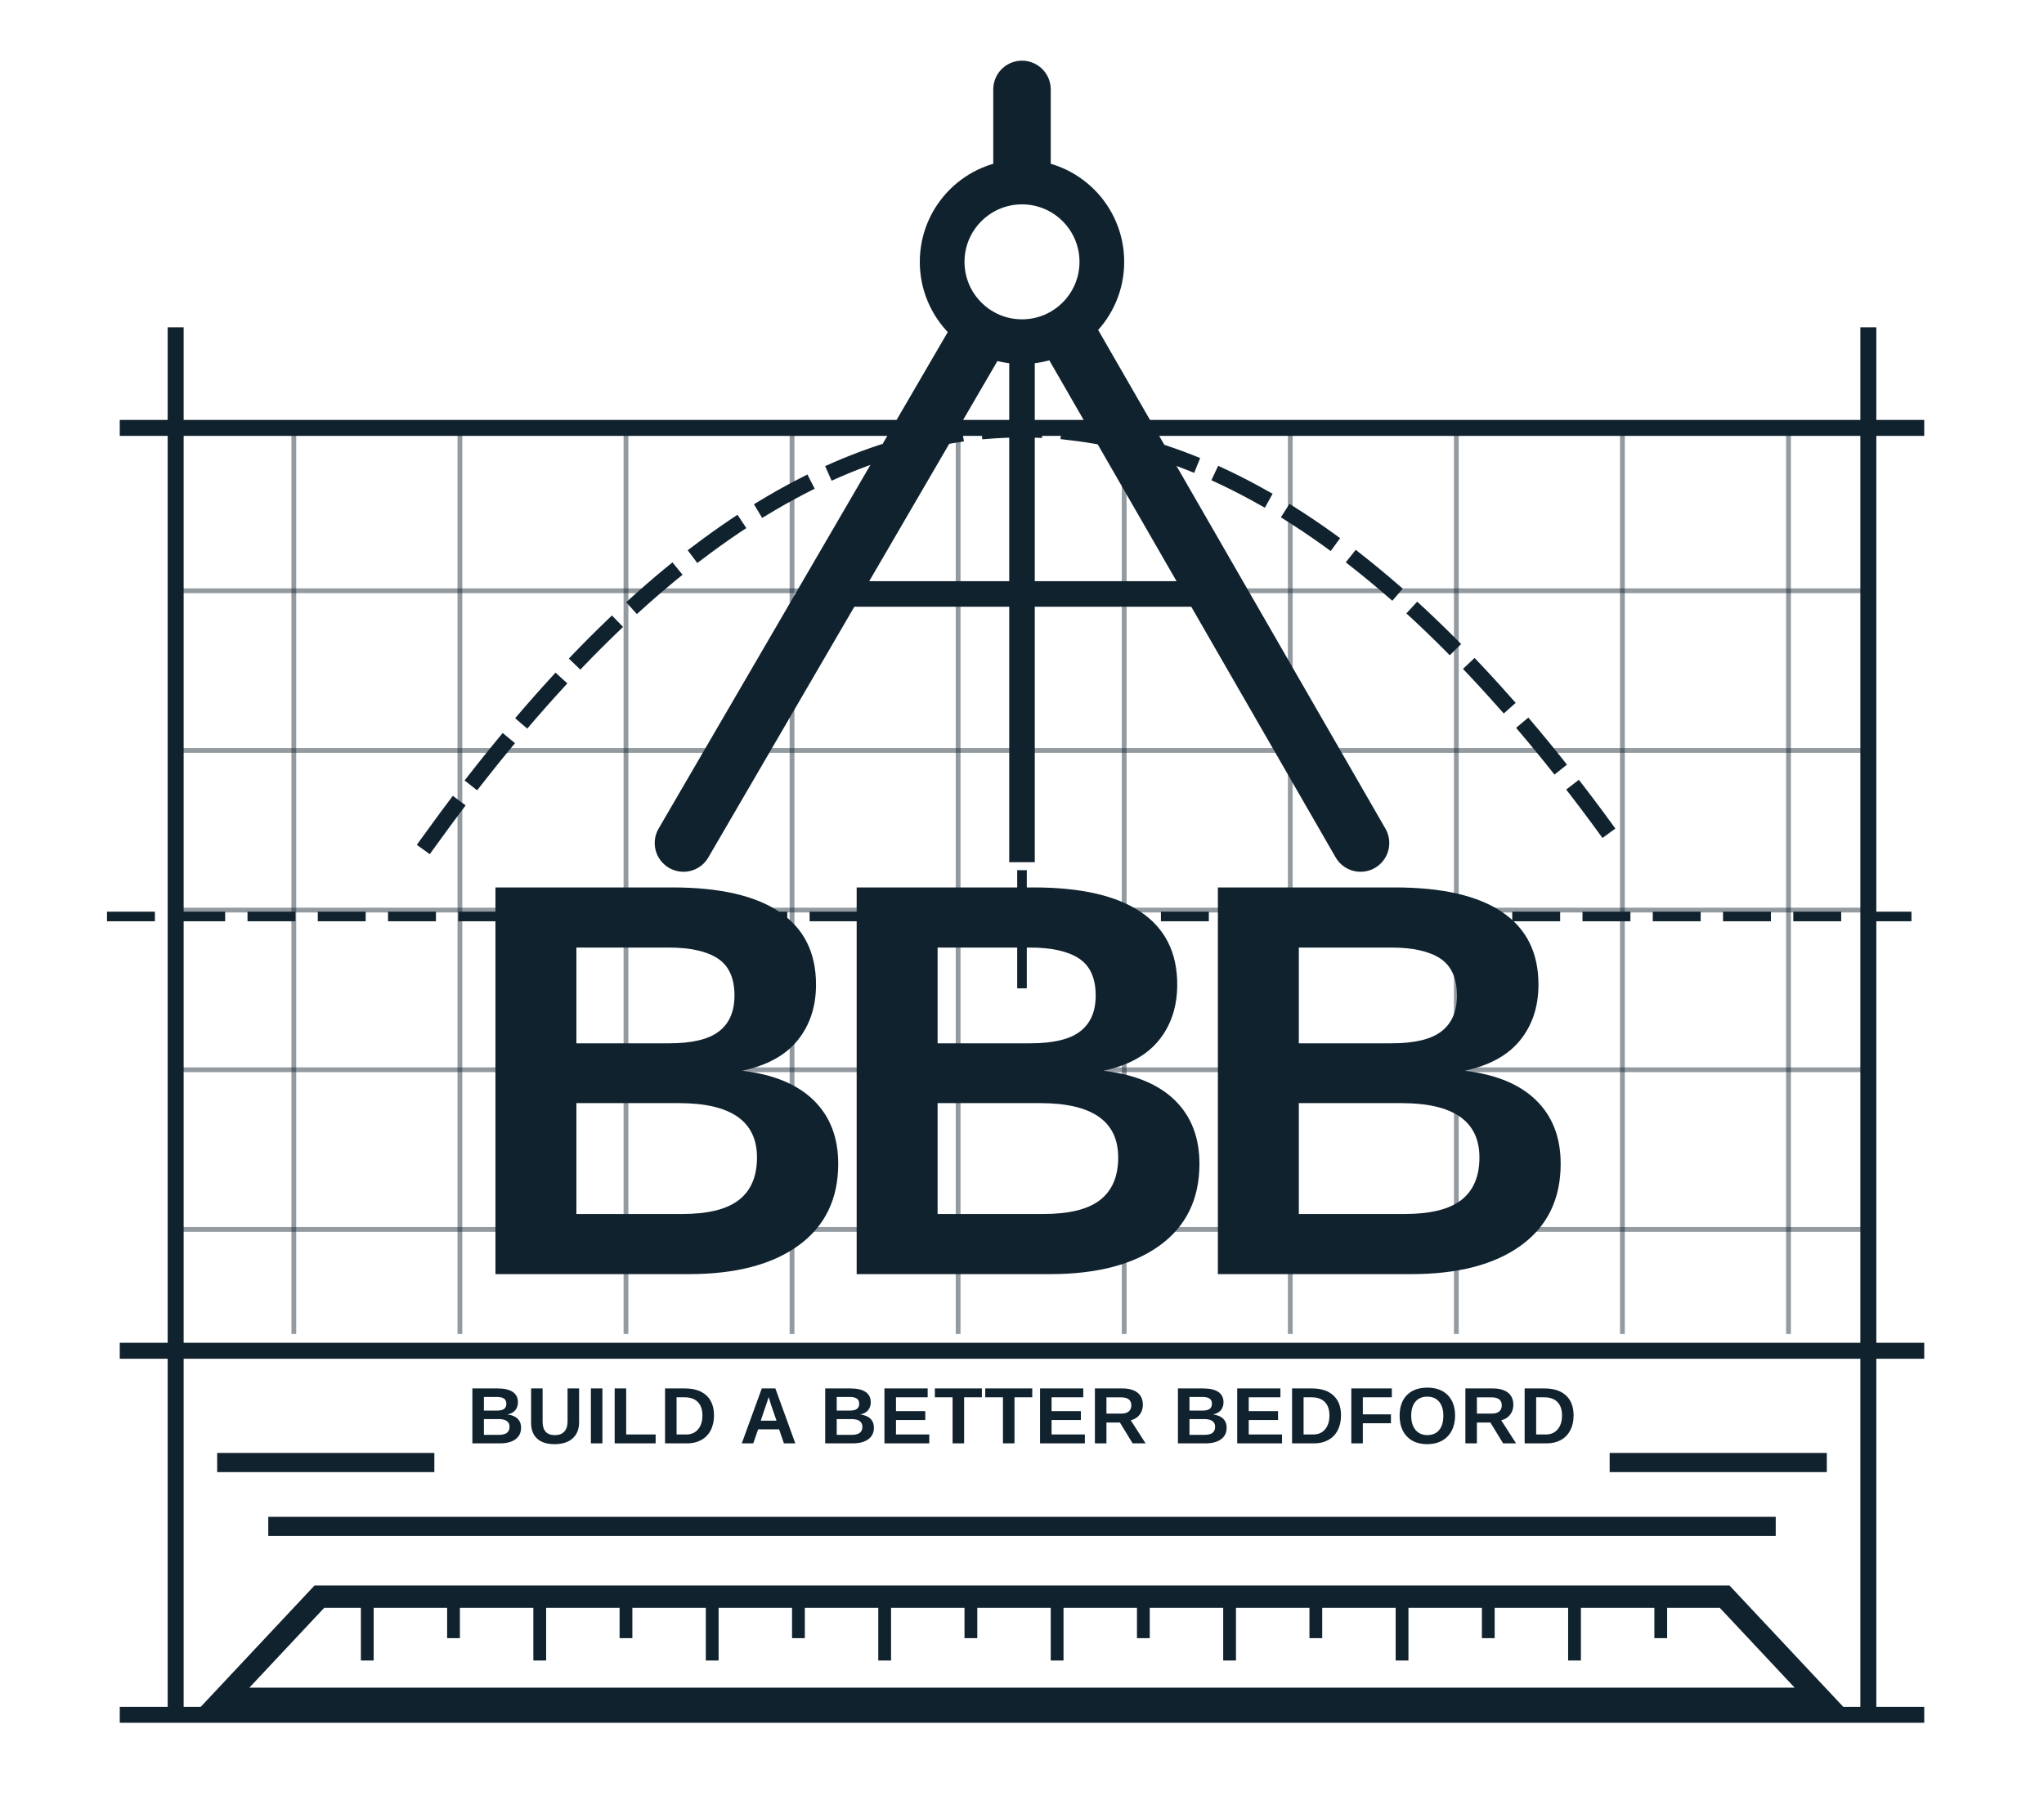
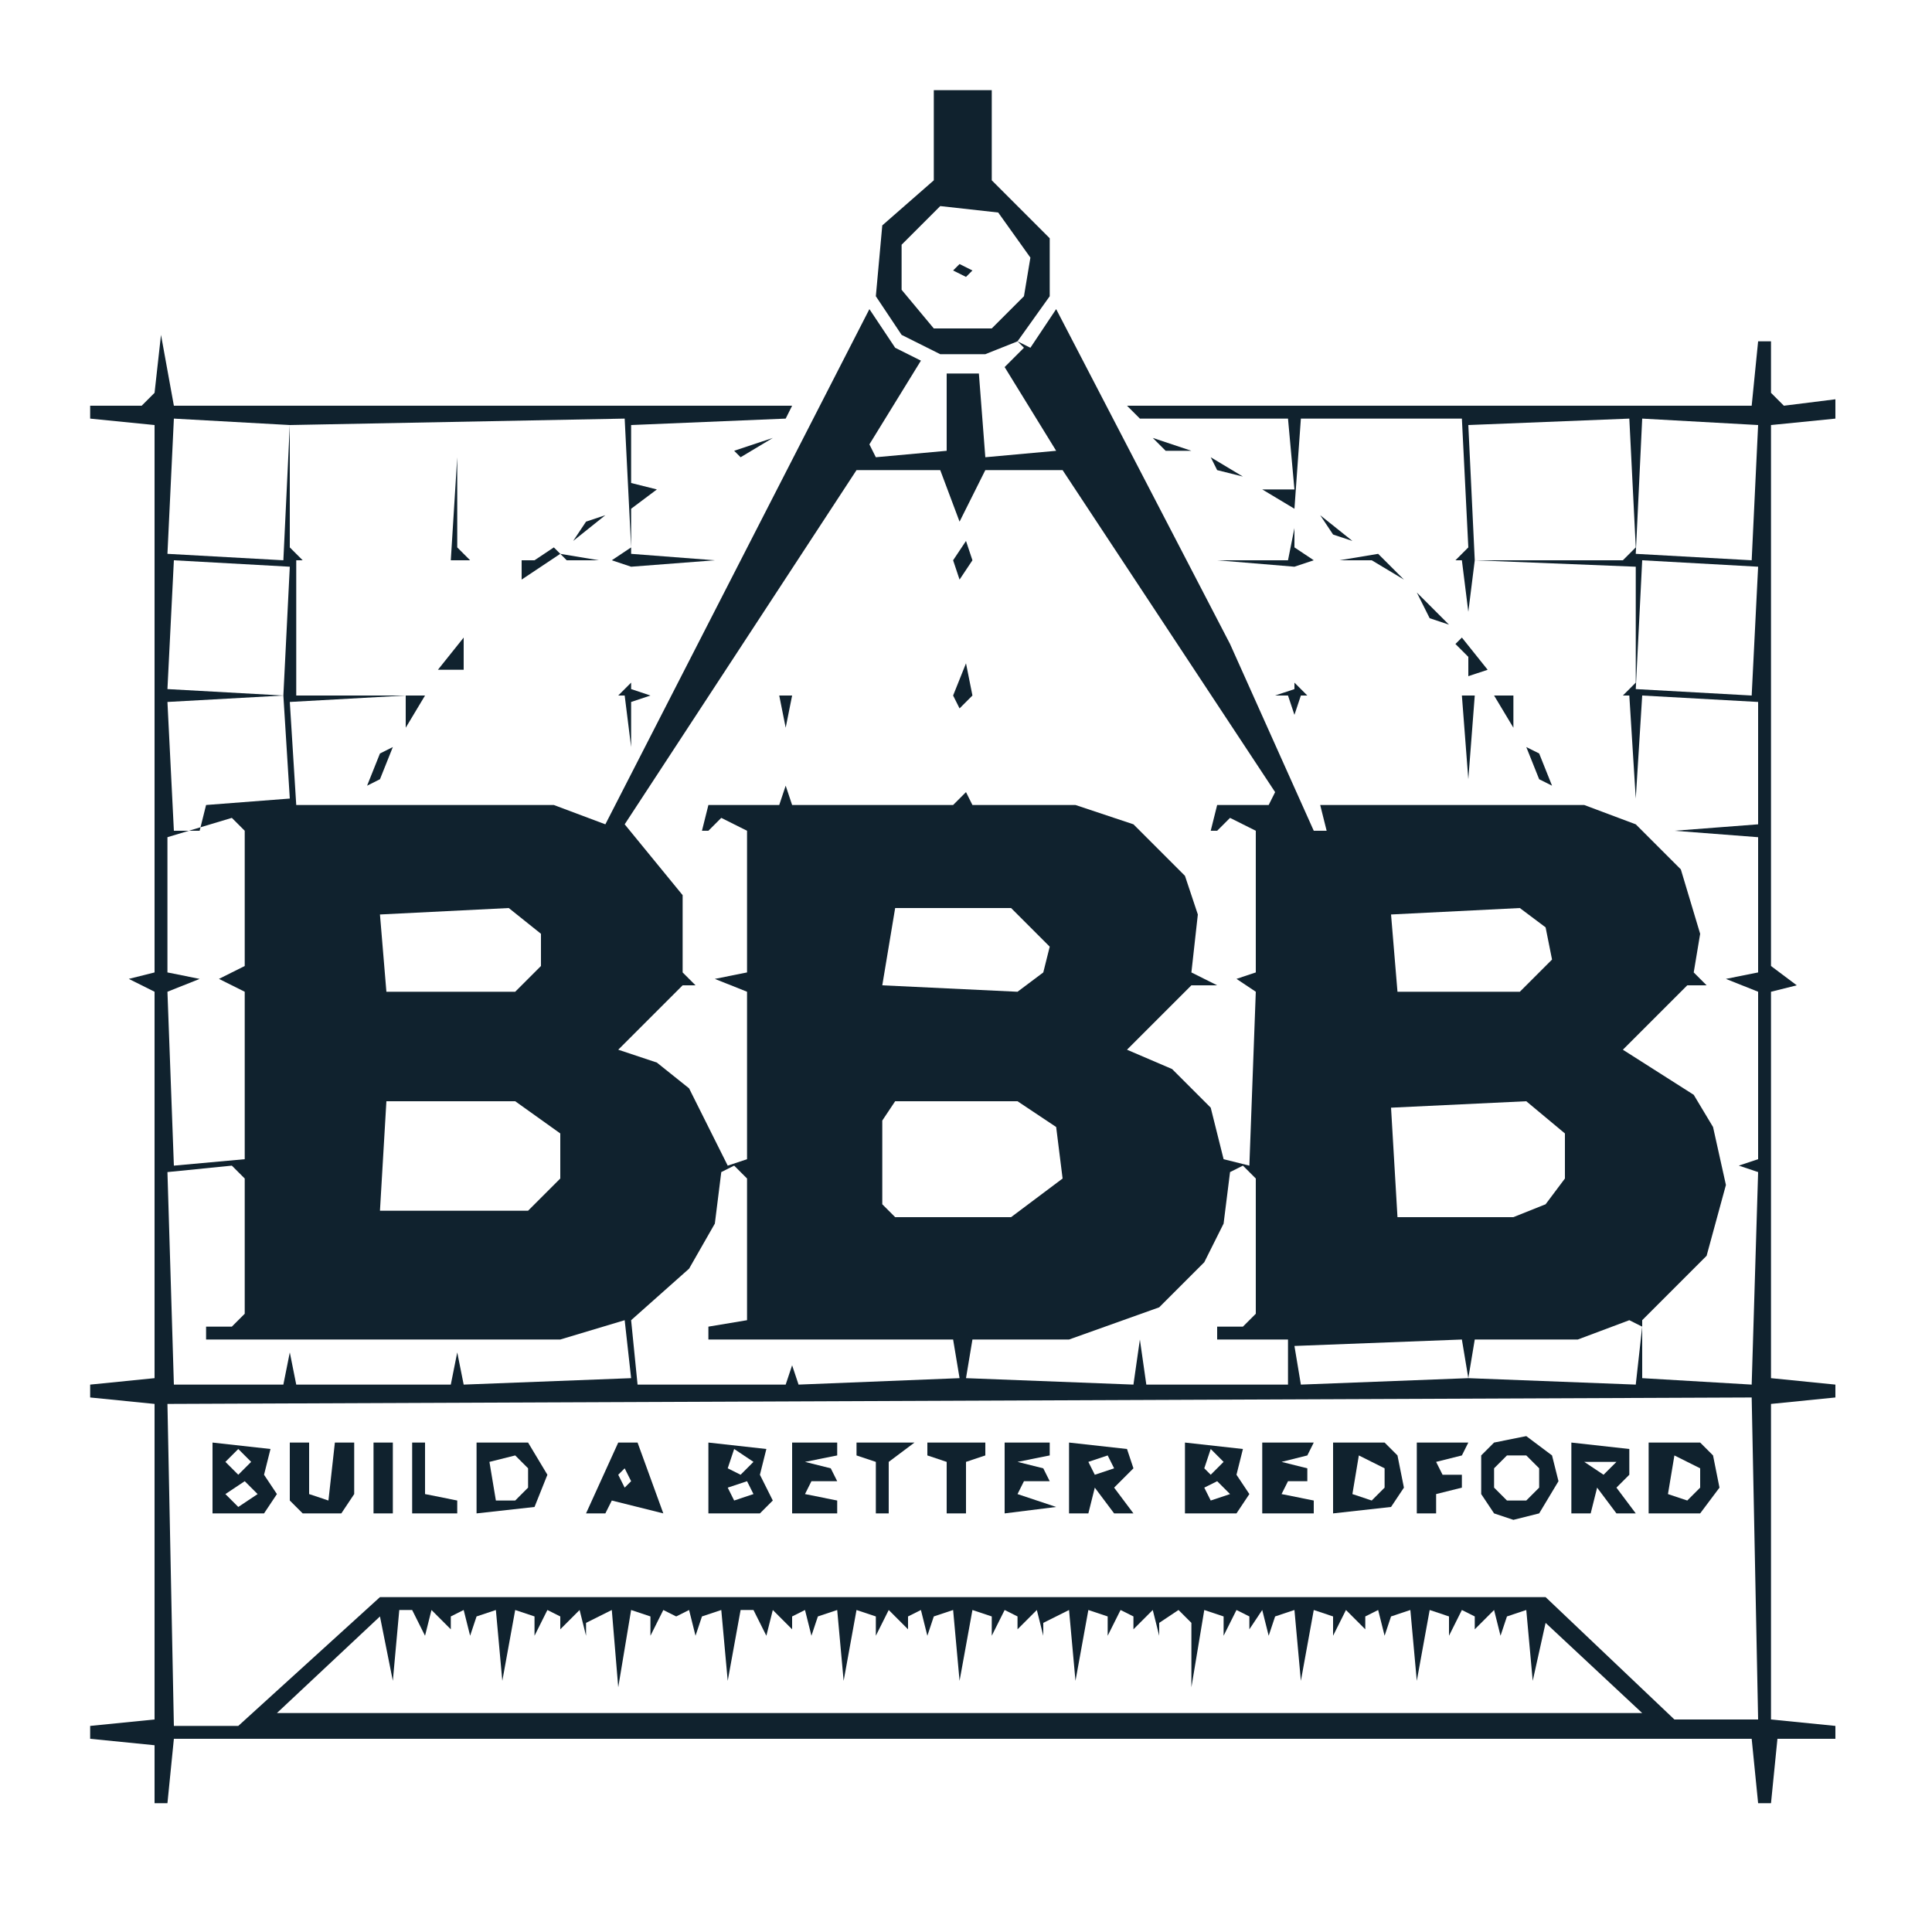
- <svg xmlns="http://www.w3.org/2000/svg" viewBox="0 0 640 565" role="img" aria-labelledby="title desc">
-   <g fill="none" stroke="#10222e" stroke-linecap="square" stroke-linejoin="miter">
-     <path d="M55 105v432M585 105v432M40 134h560M40 423h560M40 537h560" stroke-width="5" />
-     <path d="M92 135v282M144 135v282M196 135v282M248 135v282M300 135v282M352 135v282M404 135v282M456 135v282M508 135v282M560 135v282" stroke-width="1.5" opacity=".45" />
-     <path d="M55 185h530M55 235h530M55 285h530M55 335h530M55 385h530" stroke-width="1.5" opacity=".45" />
-     <circle cx="320" cy="82" r="25" stroke-width="14" />
-     <path d="M320 54V28M306 106L214 264M335 106l91 158" stroke-width="18" stroke-linecap="round" />
-     <path d="M263 186h113M320 106v160" stroke-width="8" />
-     <path d="M134 264Q320 5 506 264" stroke-width="5" stroke-dasharray="14 11" />
-     <path d="M320 120v195M35 287h570" stroke-width="3" stroke-dasharray="12 10" />
-     <path d="M100 500h440l30 32H70z" stroke-width="7" />
-     <path d="M115 501v17M142 501v10M169 501v17M196 501v10M223 501v17M250 501v10M277 501v17M304 501v10M331 501v17M358 501v10M385 501v17M412 501v10M439 501v17M466 501v10M493 501v17M520 501v10" stroke-width="4" />
-   </g>
-   <text x="320" y="399" text-anchor="middle" font-family="Arial,Helvetica,sans-serif" font-size="176" letter-spacing="-14" font-weight="900" fill="#10222e">BBB</text>
-   <path d="M68 458h68M504 458h68M84 478h472" stroke="#10222e" stroke-width="6" />
-   <text x="320" y="452" fill="#10222e" font-family="Arial,Helvetica,sans-serif" font-size="25" font-weight="750" text-anchor="middle" letter-spacing=".5">BUILD A BETTER BEDFORD</text>
+ <svg xmlns="http://www.w3.org/2000/svg" viewBox="0 0 300 300">
+   <path fill="#10222e" fill-rule="evenodd" d="M237,116 239,121 241,122 239,117ZM61,116 59,117 57,122 59,121ZM227,99 226,100 228,102 228,105 231,104ZM220,92 222,96 225,97ZM208,87 213,87 218,90 214,86ZM205,80 207,83 210,84ZM188,71 189,73 193,74ZM179,68 181,70 185,70ZM120,68 114,70 115,71ZM14,63 14,65 24,66 24,151 20,152 24,154 24,214 14,215 14,217 24,218 24,267 14,268 14,270 24,271 24,280 26,280 27,270 272,270 273,280 275,280 276,270 285,270 285,268 275,267 275,218 285,217 285,215 275,214 275,154 279,153 275,150 275,66 285,65 285,62 277,63 275,61 275,53 273,53 272,63 175,63 177,65 200,65 201,76 196,76 201,79 202,65 227,65 228,85 226,87 218,87 227,87 228,95 229,87 254,88 254,106 252,108 203,108 201,106 201,88 204,87 201,85 201,82 200,87 189,87 201,88 201,107 198,108 200,108 201,111 202,108 227,108 228,121 229,108 232,108 235,113 235,108 253,108 254,124 255,108 273,109 273,128 260,129 273,130 273,151 268,152 273,154 273,180 270,181 273,182 272,215 255,214 255,205 265,195 268,184 266,175 263,170 252,163 262,153 265,153 263,151 264,145 261,135 254,128 246,125 205,125 206,129 204,129 191,100 164,48 160,54 158,53 163,46 163,37 154,28 154,14 145,14 145,28 137,35 136,46 140,52 146,55 153,55 158,53 159,54 156,57 164,70 153,71 152,58 147,58 147,70 136,71 135,69 143,56 139,54 135,48 94,128 86,125 46,125 45,109 63,108 63,113 66,108 97,108 98,116 98,109 101,108 98,107 98,88 111,87 98,86 98,79 102,76 98,75 98,66 122,65 123,63 27,63 25,52 24,61 22,63ZM43,266 59,251 61,261 62,250 64,250 66,254 67,250 70,253 70,251 72,250 73,254 74,251 77,250 78,261 80,250 83,251 83,254 85,250 87,251 87,253 90,250 91,254 91,252 95,250 96,262 98,250 101,251 101,254 103,250 105,251 105,253 105,251 107,250 108,254 109,251 112,250 113,261 115,250 117,250 119,254 120,250 123,253 123,251 125,250 126,254 127,251 130,250 131,261 133,250 136,251 136,254 138,250 141,253 141,251 143,250 144,254 145,251 148,250 149,261 151,250 154,251 154,254 156,250 158,251 158,253 161,250 162,254 162,252 166,250 167,261 169,250 172,251 172,254 174,250 176,251 176,253 179,250 180,254 180,252 183,250 185,252 185,262 187,250 190,251 190,254 192,250 194,251 194,253 196,250 197,254 198,251 201,250 202,261 204,250 207,251 207,254 209,250 212,253 212,251 214,250 215,254 216,251 219,250 220,261 222,250 225,251 225,254 227,250 229,251 229,253 232,250 233,254 234,251 237,250 238,261 240,252 255,266ZM26,218 272,217 273,267 260,267 240,248 59,248 37,268 27,268ZM256,224 256,235 264,235 267,231 266,226 264,224ZM260,226 264,228 264,231 262,233 259,232ZM244,224 244,235 247,235 248,231 251,235 254,235 251,231 253,229 253,225ZM246,227 251,227 249,229ZM228,224 220,224 220,235 223,235 223,232 227,231 227,229 224,229 223,227 227,226ZM207,224 207,235 216,234 218,231 217,226 215,224ZM211,226 215,228 215,231 213,233 210,232ZM196,224 196,235 204,235 204,233 199,232 200,230 203,230 203,228 199,227 203,226 204,224ZM184,224 184,235 192,235 194,232 192,229 193,225ZM187,231 189,230 191,232 188,233ZM187,228 188,225 190,227 188,229ZM166,224 166,235 169,235 170,231 173,235 176,235 173,231 176,228 175,225ZM169,227 172,226 173,228 170,229ZM144,224 144,226 147,227 147,235 150,235 150,227 153,226 153,224ZM133,224 133,226 136,227 136,235 138,235 138,227 142,224ZM123,224 123,235 130,235 130,233 125,232 126,230 130,230 129,228 125,227 130,226 130,224ZM110,224 110,235 118,235 120,233 118,229 119,225ZM113,231 116,230 117,232 114,233ZM113,228 114,225 117,227 115,229ZM96,224 91,235 94,235 95,233 103,235 99,224ZM96,229 97,228 98,230 97,231ZM74,224 74,235 83,234 85,229 82,224ZM76,227 80,226 82,228 82,231 80,233 77,233ZM64,224 64,235 71,235 71,233 66,232 66,224ZM58,224 58,235 61,235 61,224ZM45,224 45,233 47,235 53,235 55,232 55,224 52,224 51,233 48,232 48,224ZM33,224 33,235 41,235 43,232 41,229 42,225ZM38,230 40,232 37,234 35,232ZM37,225 39,227 37,229 35,227ZM237,223 232,224 230,226 230,232 232,235 235,236 239,235 242,230 241,226ZM234,226 237,226 239,228 239,231 237,233 234,233 232,231 232,228ZM163,224 156,224 156,235 164,234 158,232 159,230 163,230 162,228 158,227 163,226ZM201,209 227,208 228,214 202,215ZM255,206 254,215 228,214 229,208 245,208 253,205ZM195,183 195,204 193,206 189,206 189,208 200,208 200,215 178,215 177,208 176,215 150,214 151,208 166,208 180,203 187,196 190,190 191,182 193,181ZM98,205 107,197 111,190 112,182 114,181 116,183 116,205 110,206 110,208 148,208 149,214 124,215 123,212 122,215 99,215ZM26,182 36,181 38,183 38,204 36,206 32,206 32,208 87,208 97,205 98,214 72,215 71,210 70,215 46,215 45,210 44,215 27,215ZM216,172 237,171 243,176 243,183 240,187 235,189 217,189ZM137,174 139,171 158,171 164,175 165,183 157,189 139,189 137,187ZM59,188 60,171 80,171 87,176 87,183 82,188ZM216,142 236,141 240,144 241,149 236,154 217,154ZM137,153 139,141 157,141 163,147 162,151 158,154ZM59,142 79,141 84,145 84,150 80,154 60,154ZM36,127 38,129 38,150 34,152 38,154 38,180 27,181 26,154 31,152 26,151 26,130ZM26,109 44,108 45,124 32,125 31,129 27,129ZM255,87 273,88 272,108 254,107ZM27,87 45,88 44,108 26,107ZM133,73 146,73 149,81 153,73 165,73 198,123 197,125 189,125 188,129 182,129 189,129 191,127 195,129 195,151 192,152 195,154 194,181 190,180 188,172 182,166 175,163 185,153 189,153 185,151 186,142 184,136 176,128 167,125 151,125 150,123 148,125 123,125 122,122 121,125 110,125 109,129 103,129 110,129 112,127 116,129 116,151 111,152 116,154 116,180 113,181 107,169 102,165 96,163 106,153 108,153 106,151 106,139 97,128ZM184,108 151,108 150,103 148,108 114,108 121,108 122,113 123,108 148,108 149,110 151,108ZM168,87 151,87 150,84 148,87 128,87 148,87 149,90 151,87ZM255,65 273,66 272,87 254,86ZM228,66 253,65 254,85 252,87 229,87ZM45,66 97,65 98,85 95,87 98,88 98,106 96,108 46,108 46,87 81,87 81,90 87,86 93,87 88,87 86,85 83,87 73,87 71,85 71,71 70,87 47,87 45,85ZM72,99 68,104 72,104ZM94,80 91,81 89,84ZM27,65 45,66 44,87 26,86ZM146,32 155,33 160,40 159,46 154,51 145,51 140,45 140,38ZM149,41 148,42 150,43 151,42Z" />
</svg>
